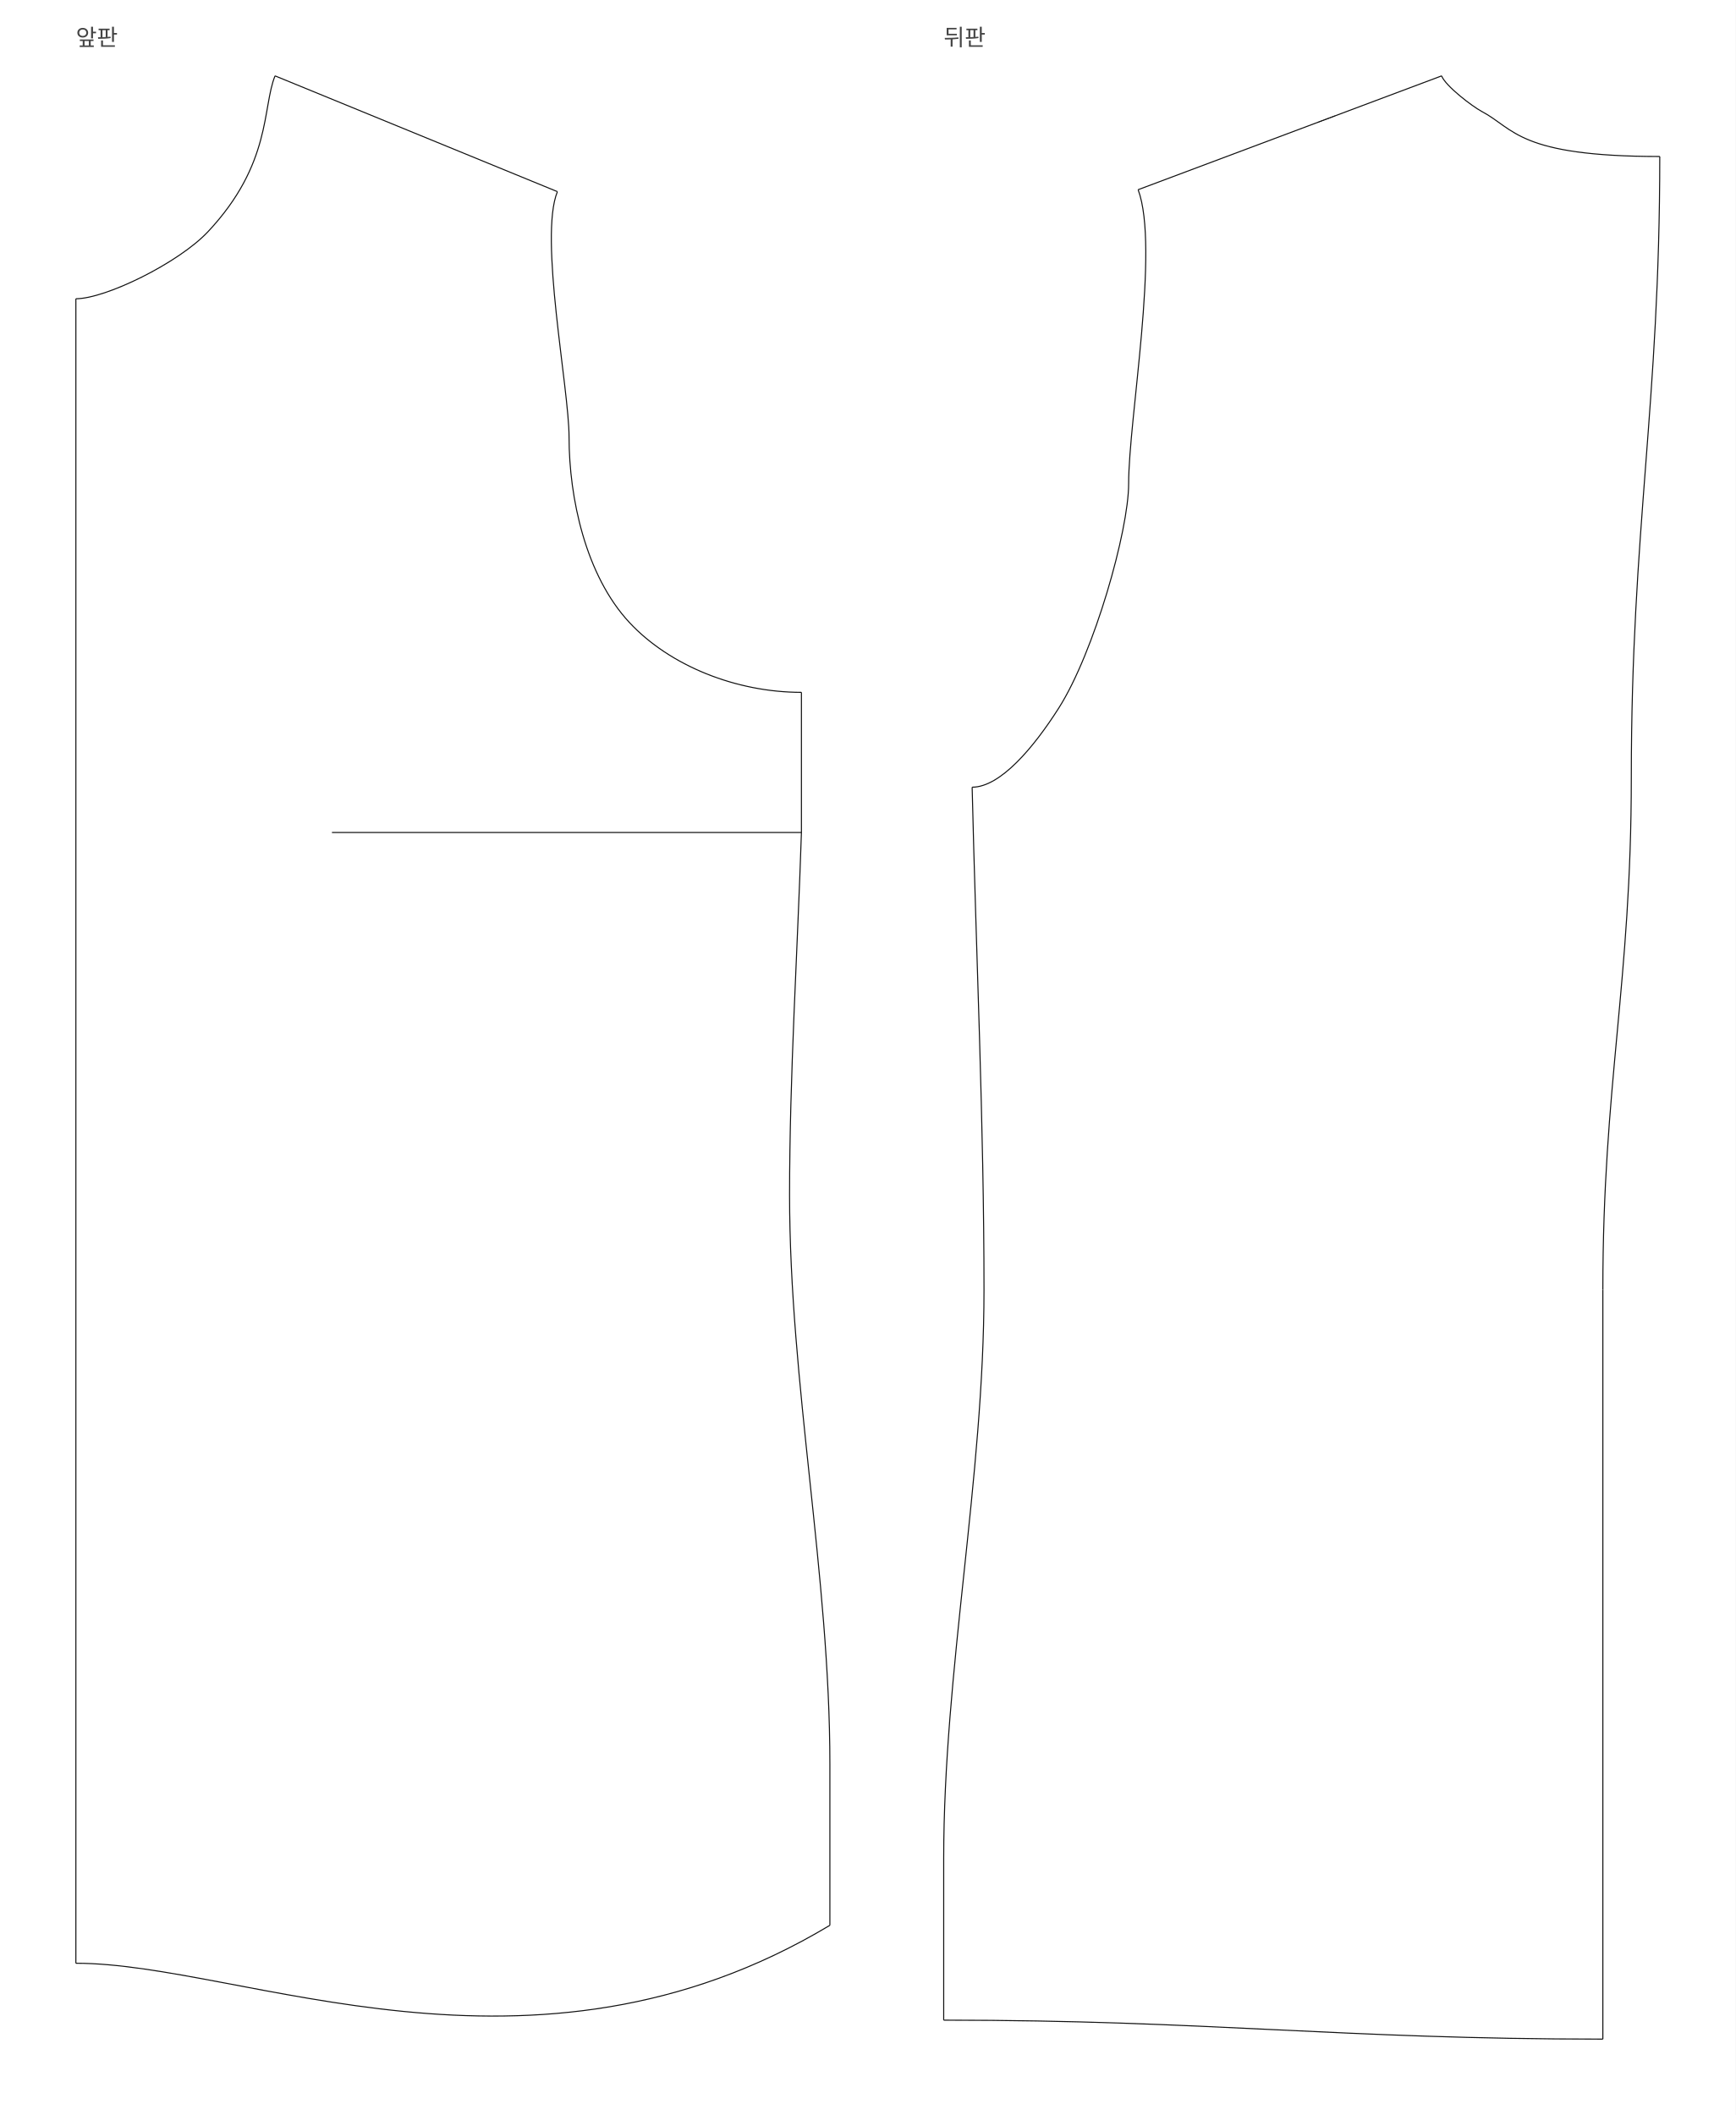
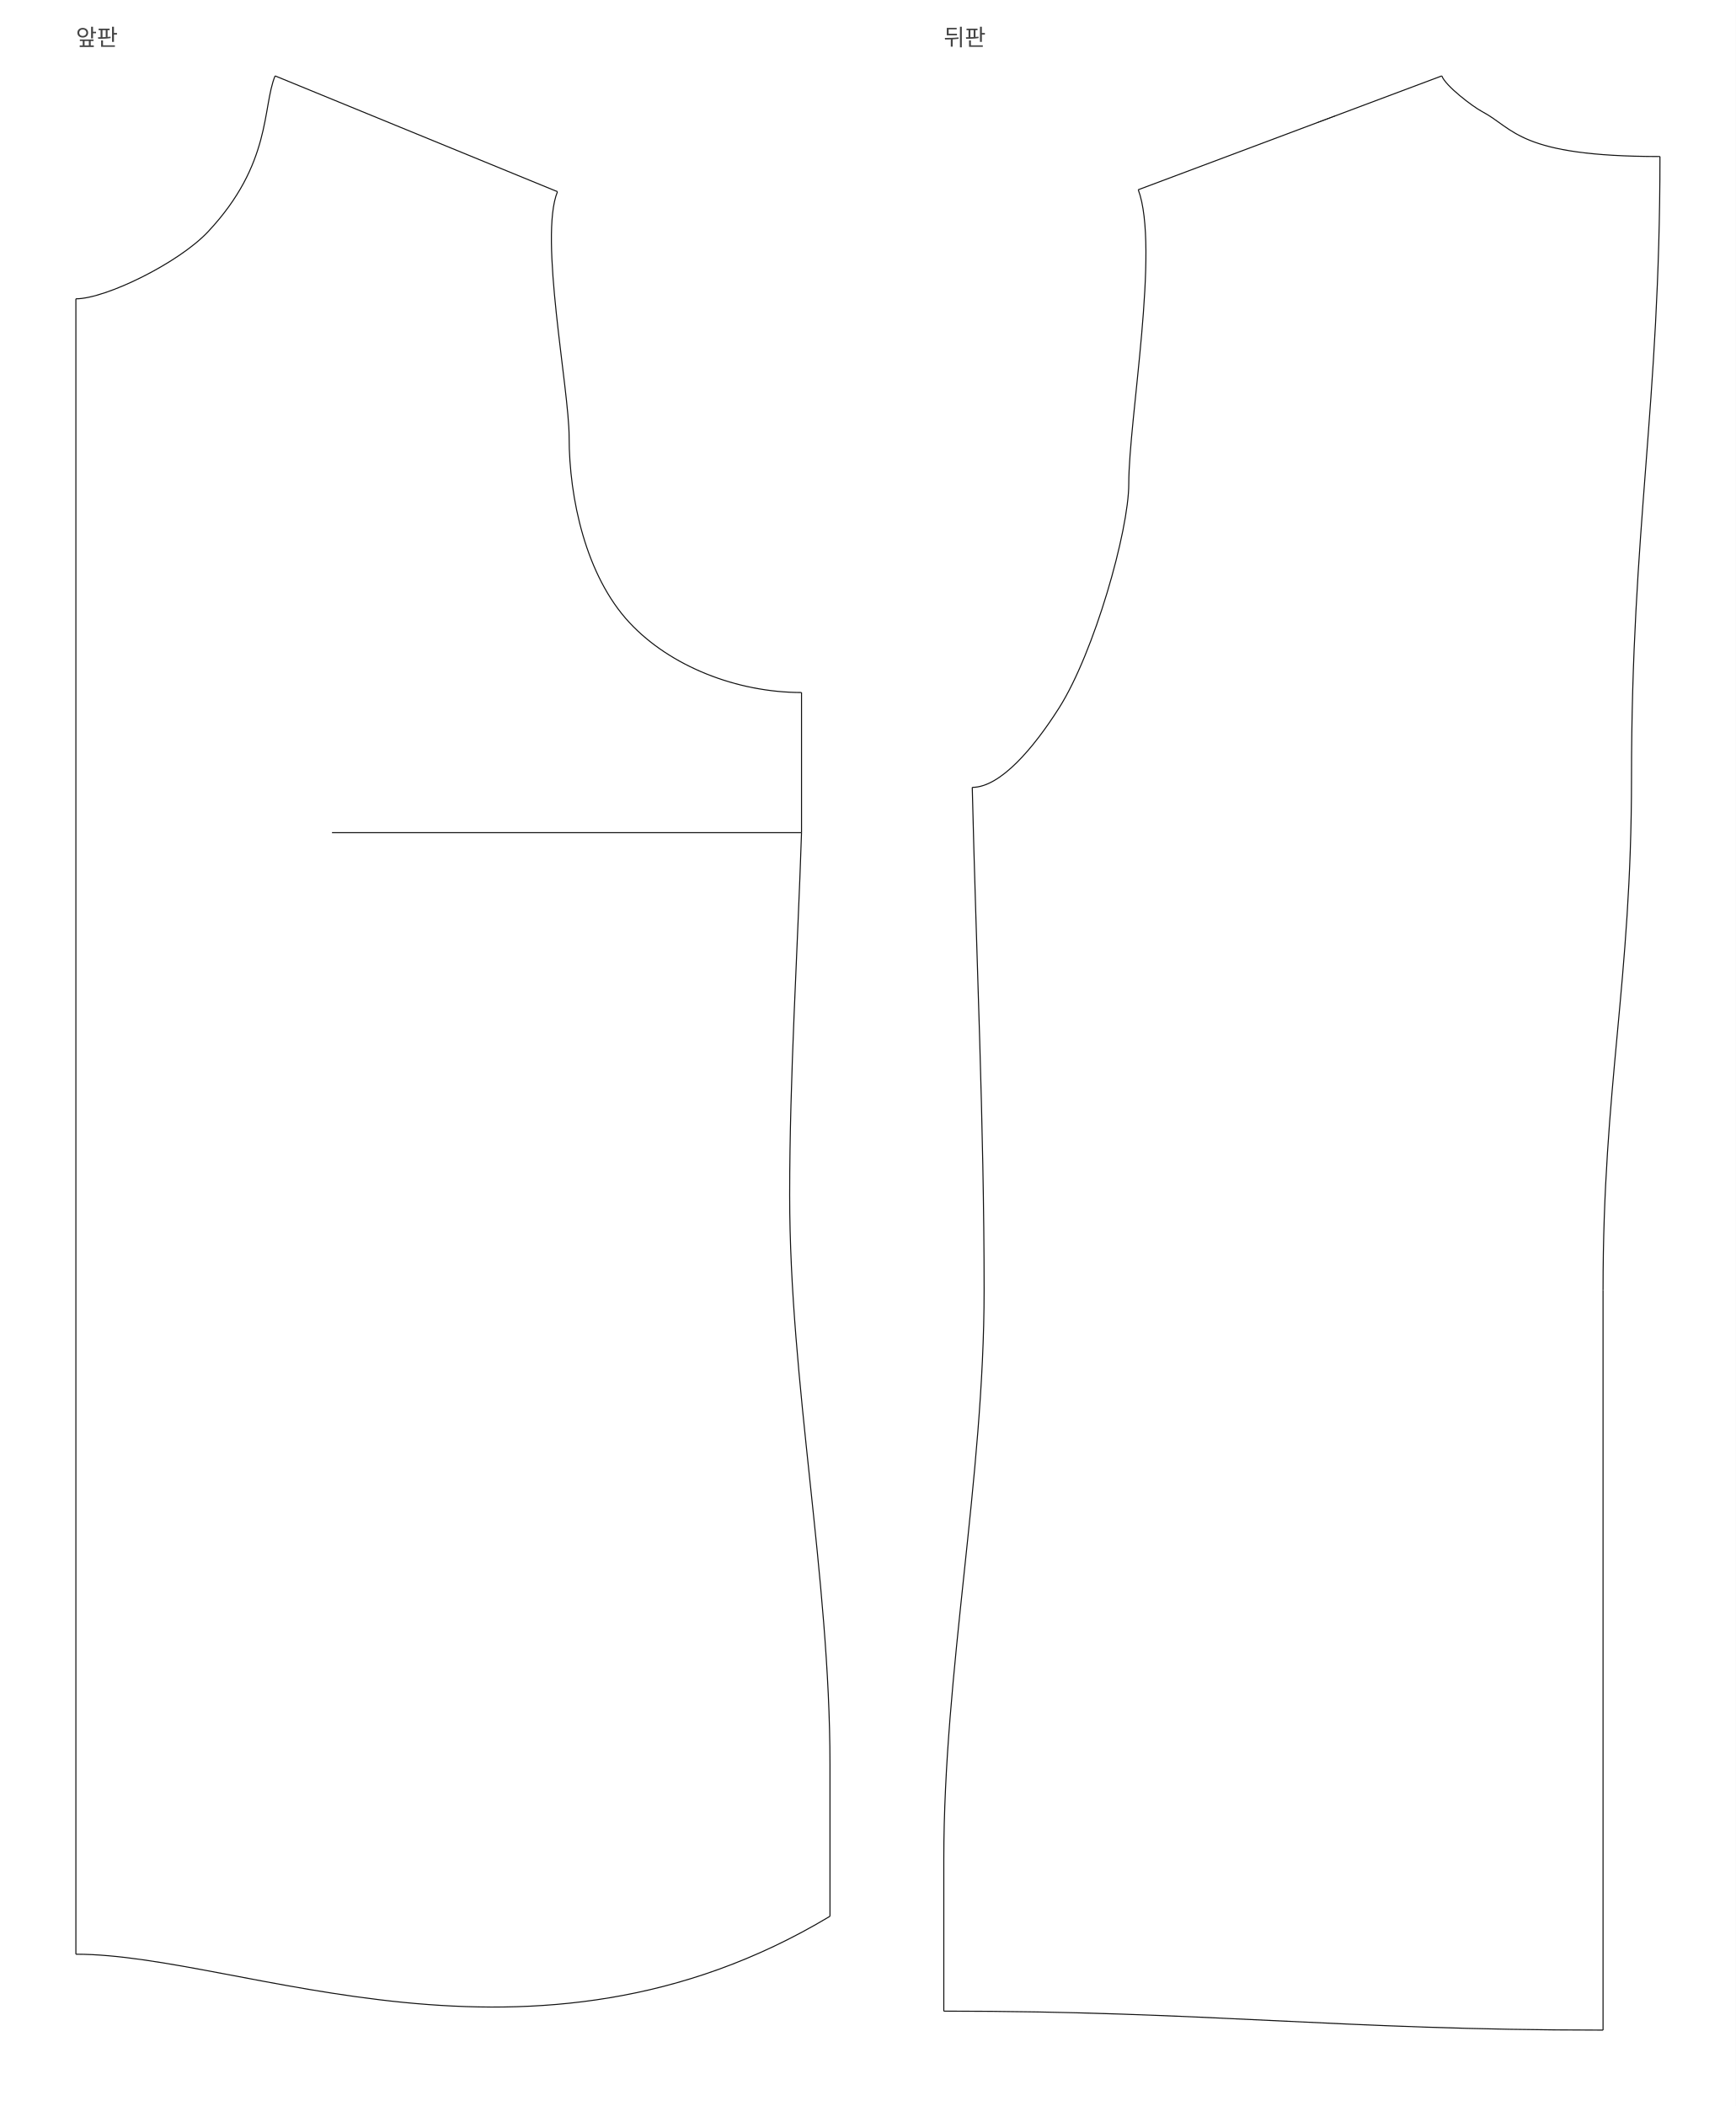
- <svg xmlns="http://www.w3.org/2000/svg" width="581.025mm" height="708.025mm" viewBox="0 0 581.025 708.025">
+ <svg xmlns="http://www.w3.org/2000/svg" width="581.025mm" height="704.85mm" viewBox="0 0 581.025 704.85">
  <rect width="100%" height="100%" fill="white" />
  <g id="앞판">
    <g id="outline" fill="none" stroke="#111" stroke-width="0.35">
      <path d="M92.075 25.4C87.766 35.909 91 54.788 69.624 77.562C59.781 88.049 35.319 100.012 25.4 100.012" />
      <path d="M92.075 25.4L186.598 64.154" />
      <path d="M186.598 64.154C180.352 79.387 190.5 129.914 190.5 146.377C190.5 166.597 196.033 192.646 210.706 208.394C224.262 222.945 246.536 231.775 268.287 231.775" />
-       <path d="M25.4 100.012L25.4 657.225" />
+       <path d="M25.4 100.012L25.4 654.05" />
      <path d="M268.287 231.775L268.287 278.685" />
-       <path d="M268.287 278.685C266.978 318.735 264.319 359.978 264.319 400.05C264.319 463.073 277.812 527.527 277.812 590.55C277.812 608.362 277.812 626.713 277.812 644.525" />
-       <path d="M25.4 657.225C81.254 657.225 177.907 704.469 277.812 644.525" />
+       <path d="M268.287 278.685C266.978 318.735 264.319 359.978 264.319 400.05C264.319 463.073 277.812 527.527 277.812 590.55C277.812 607.314 277.812 624.586 277.812 641.35" />
+       <path d="M25.4 654.05C81.254 654.05 177.907 701.294 277.812 641.35" />
    </g>
    <g id="dart" fill="none" stroke="#111" stroke-width="0.35">
      <path d="M268.287 278.685L111.125 278.685L268.287 278.685" />
    </g>
    <text x="25.4" y="15.24" font-size="7.62" font-family="sans-serif" fill="#444">앞판</text>
  </g>
  <g id="뒤판">
    <g id="outline" fill="none" stroke="#111" stroke-width="0.35">
      <path d="M482.6 25.4C483.864 28.77 492.889 35.648 496.07 37.33C506.932 43.071 508.325 52.387 555.625 52.387" />
      <path d="M381 63.5C388.261 82.863 377.825 140.26 377.825 161.925C377.825 177.648 366.265 218.407 354.462 236.987C346.027 250.266 334.876 263.525 325.438 263.525" />
      <path d="M555.625 52.387C555.625 135.66 546.1 177.078 546.1 260.35C546.1 329.036 536.575 363.114 536.575 431.8" />
-       <path d="M536.575 431.8L536.575 682.625" />
+       <path d="M536.575 431.8L536.575 679.45" />
      <path d="M482.6 25.4L381 63.5" />
-       <path d="M325.438 263.525C326.747 319.056 329.406 376.254 329.406 431.8C329.406 494.823 315.912 559.277 315.912 622.3C315.912 640.112 315.912 658.463 315.912 676.275" />
-       <path d="M536.575 682.625C448.273 682.625 404.214 676.275 315.912 676.275" />
+       <path d="M325.438 263.525C326.747 319.056 329.406 376.254 329.406 431.8C329.406 494.823 315.912 559.277 315.912 622.3C315.912 639.064 315.912 656.336 315.912 673.1" />
+       <path d="M536.575 679.45C448.273 679.45 404.214 673.1 315.912 673.1" />
    </g>
    <g id="mark" fill="none" stroke="#111" stroke-width="0.21">
      <path d="M446.926 38.778L440.98 41.007" />
    </g>
    <text x="315.912" y="15.24" font-size="7.62" font-family="sans-serif" fill="#444">뒤판</text>
  </g>
</svg>
